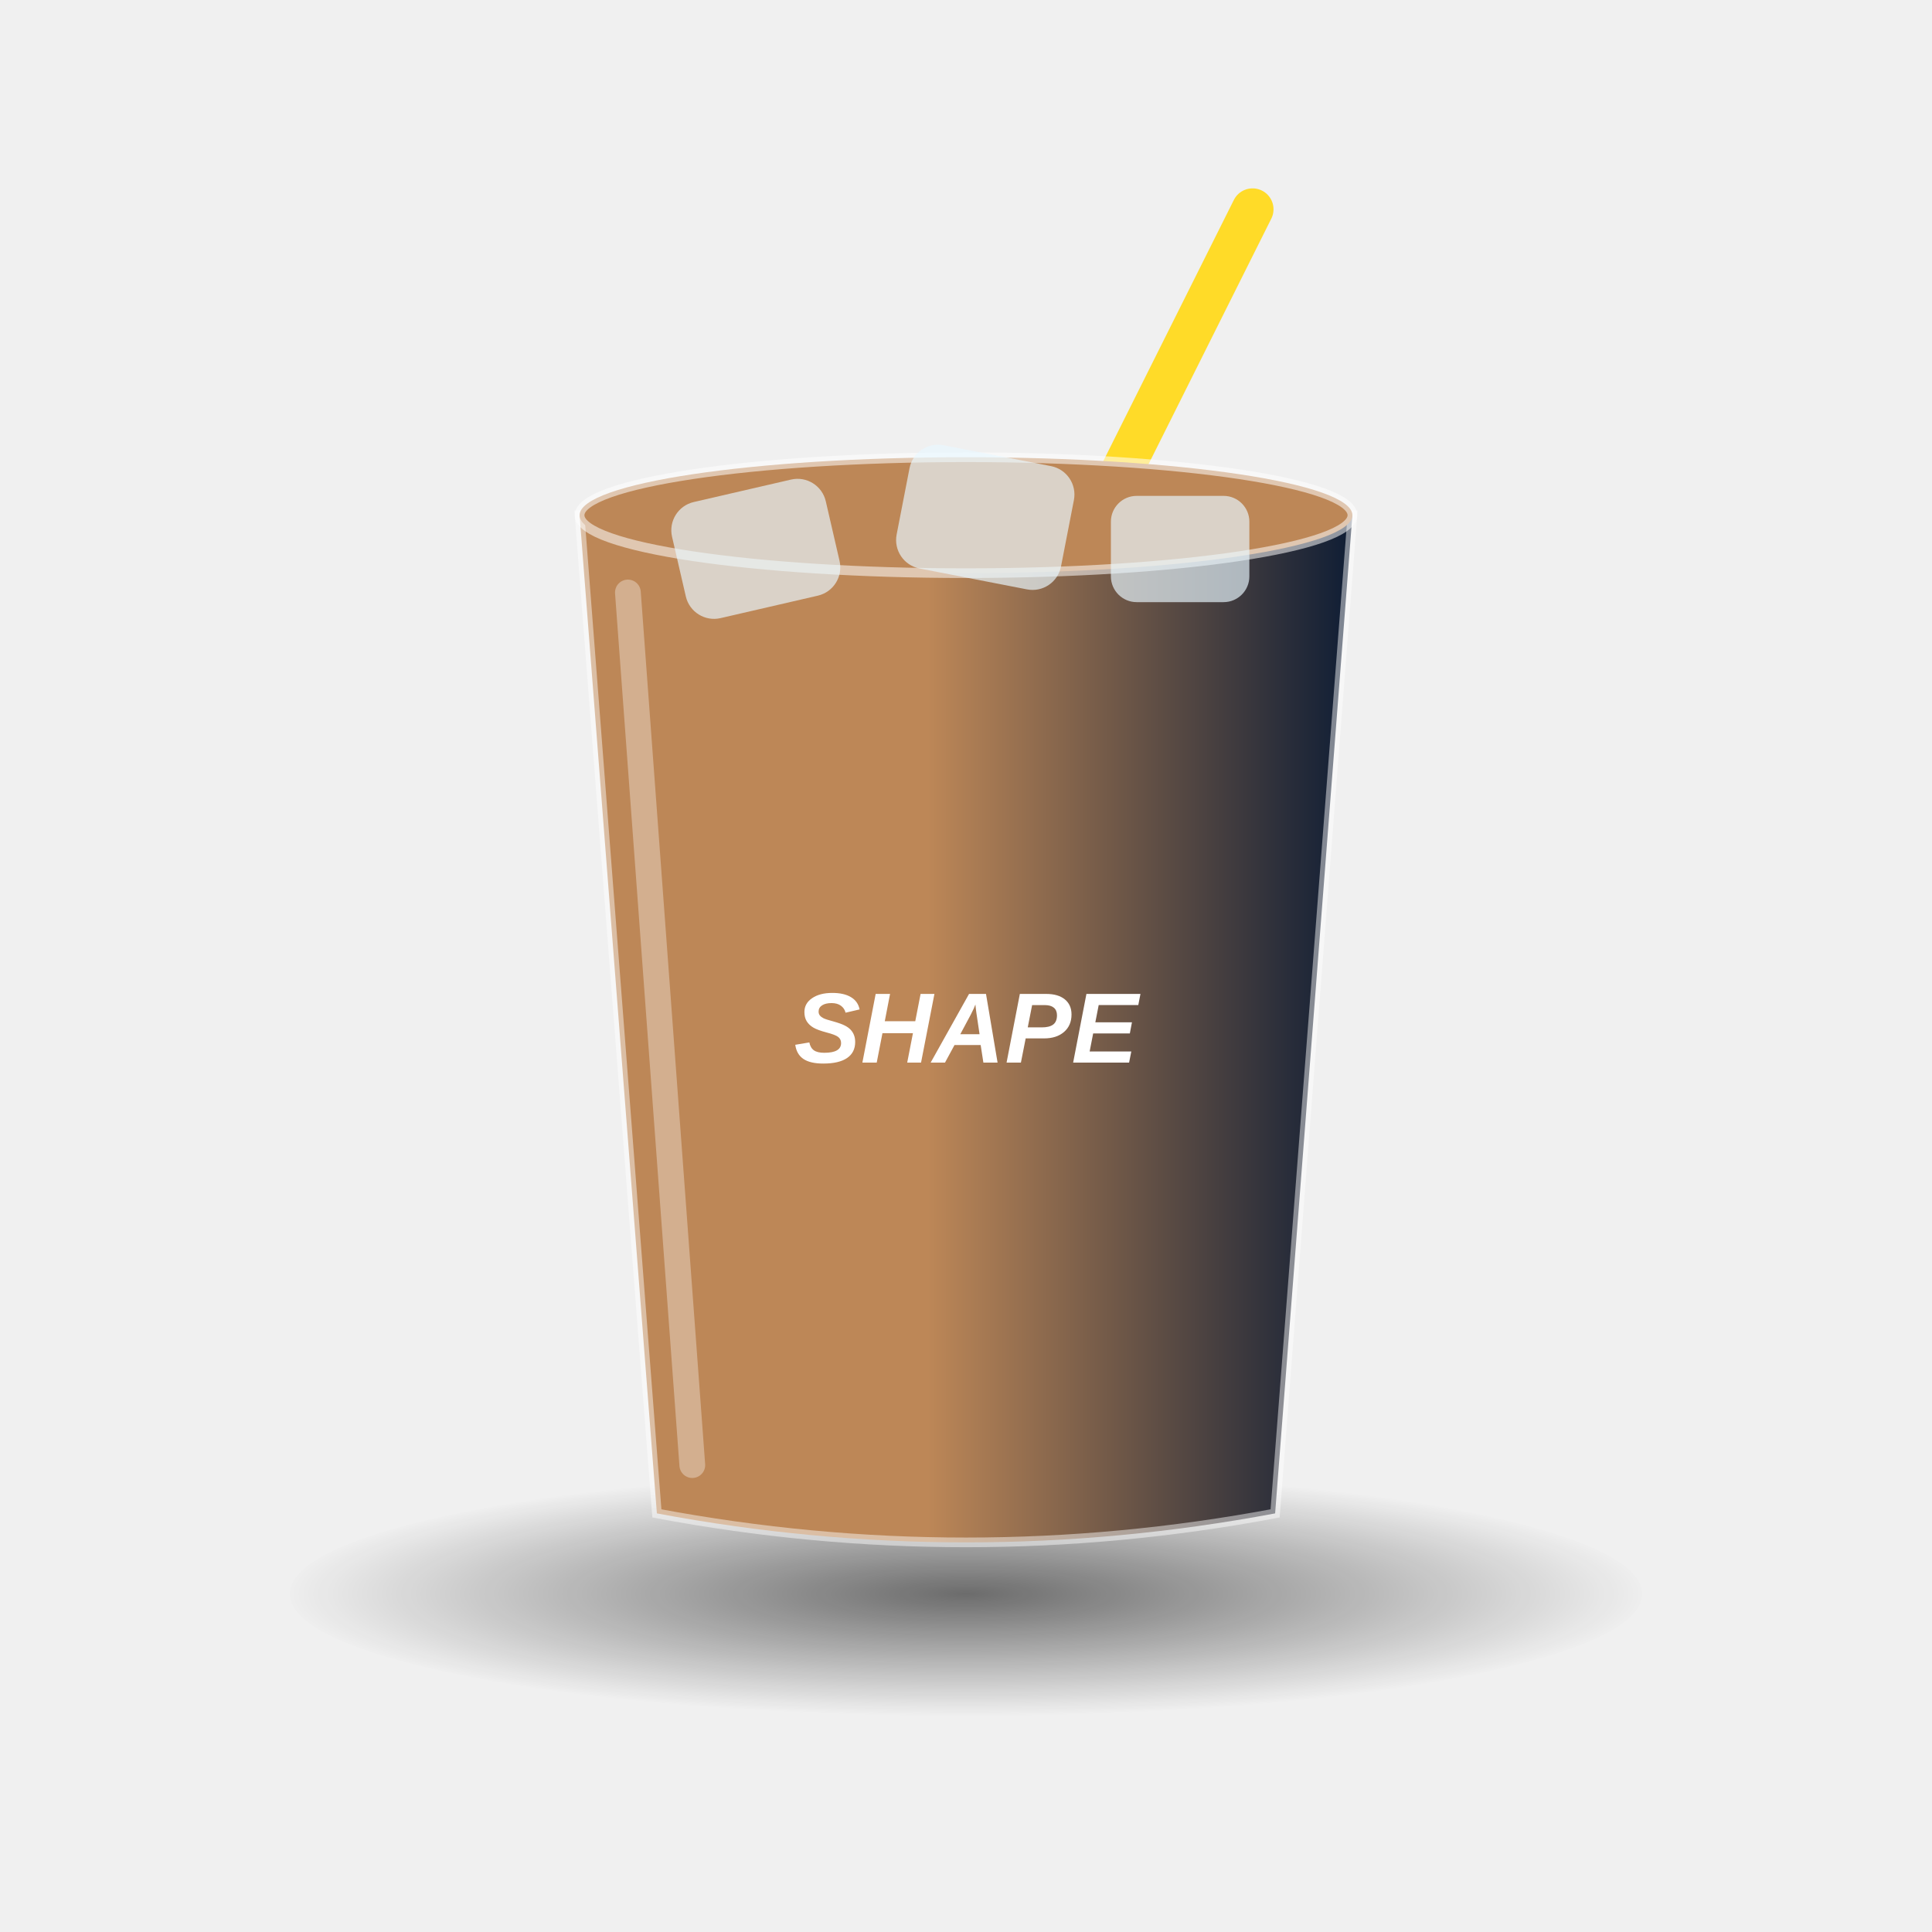
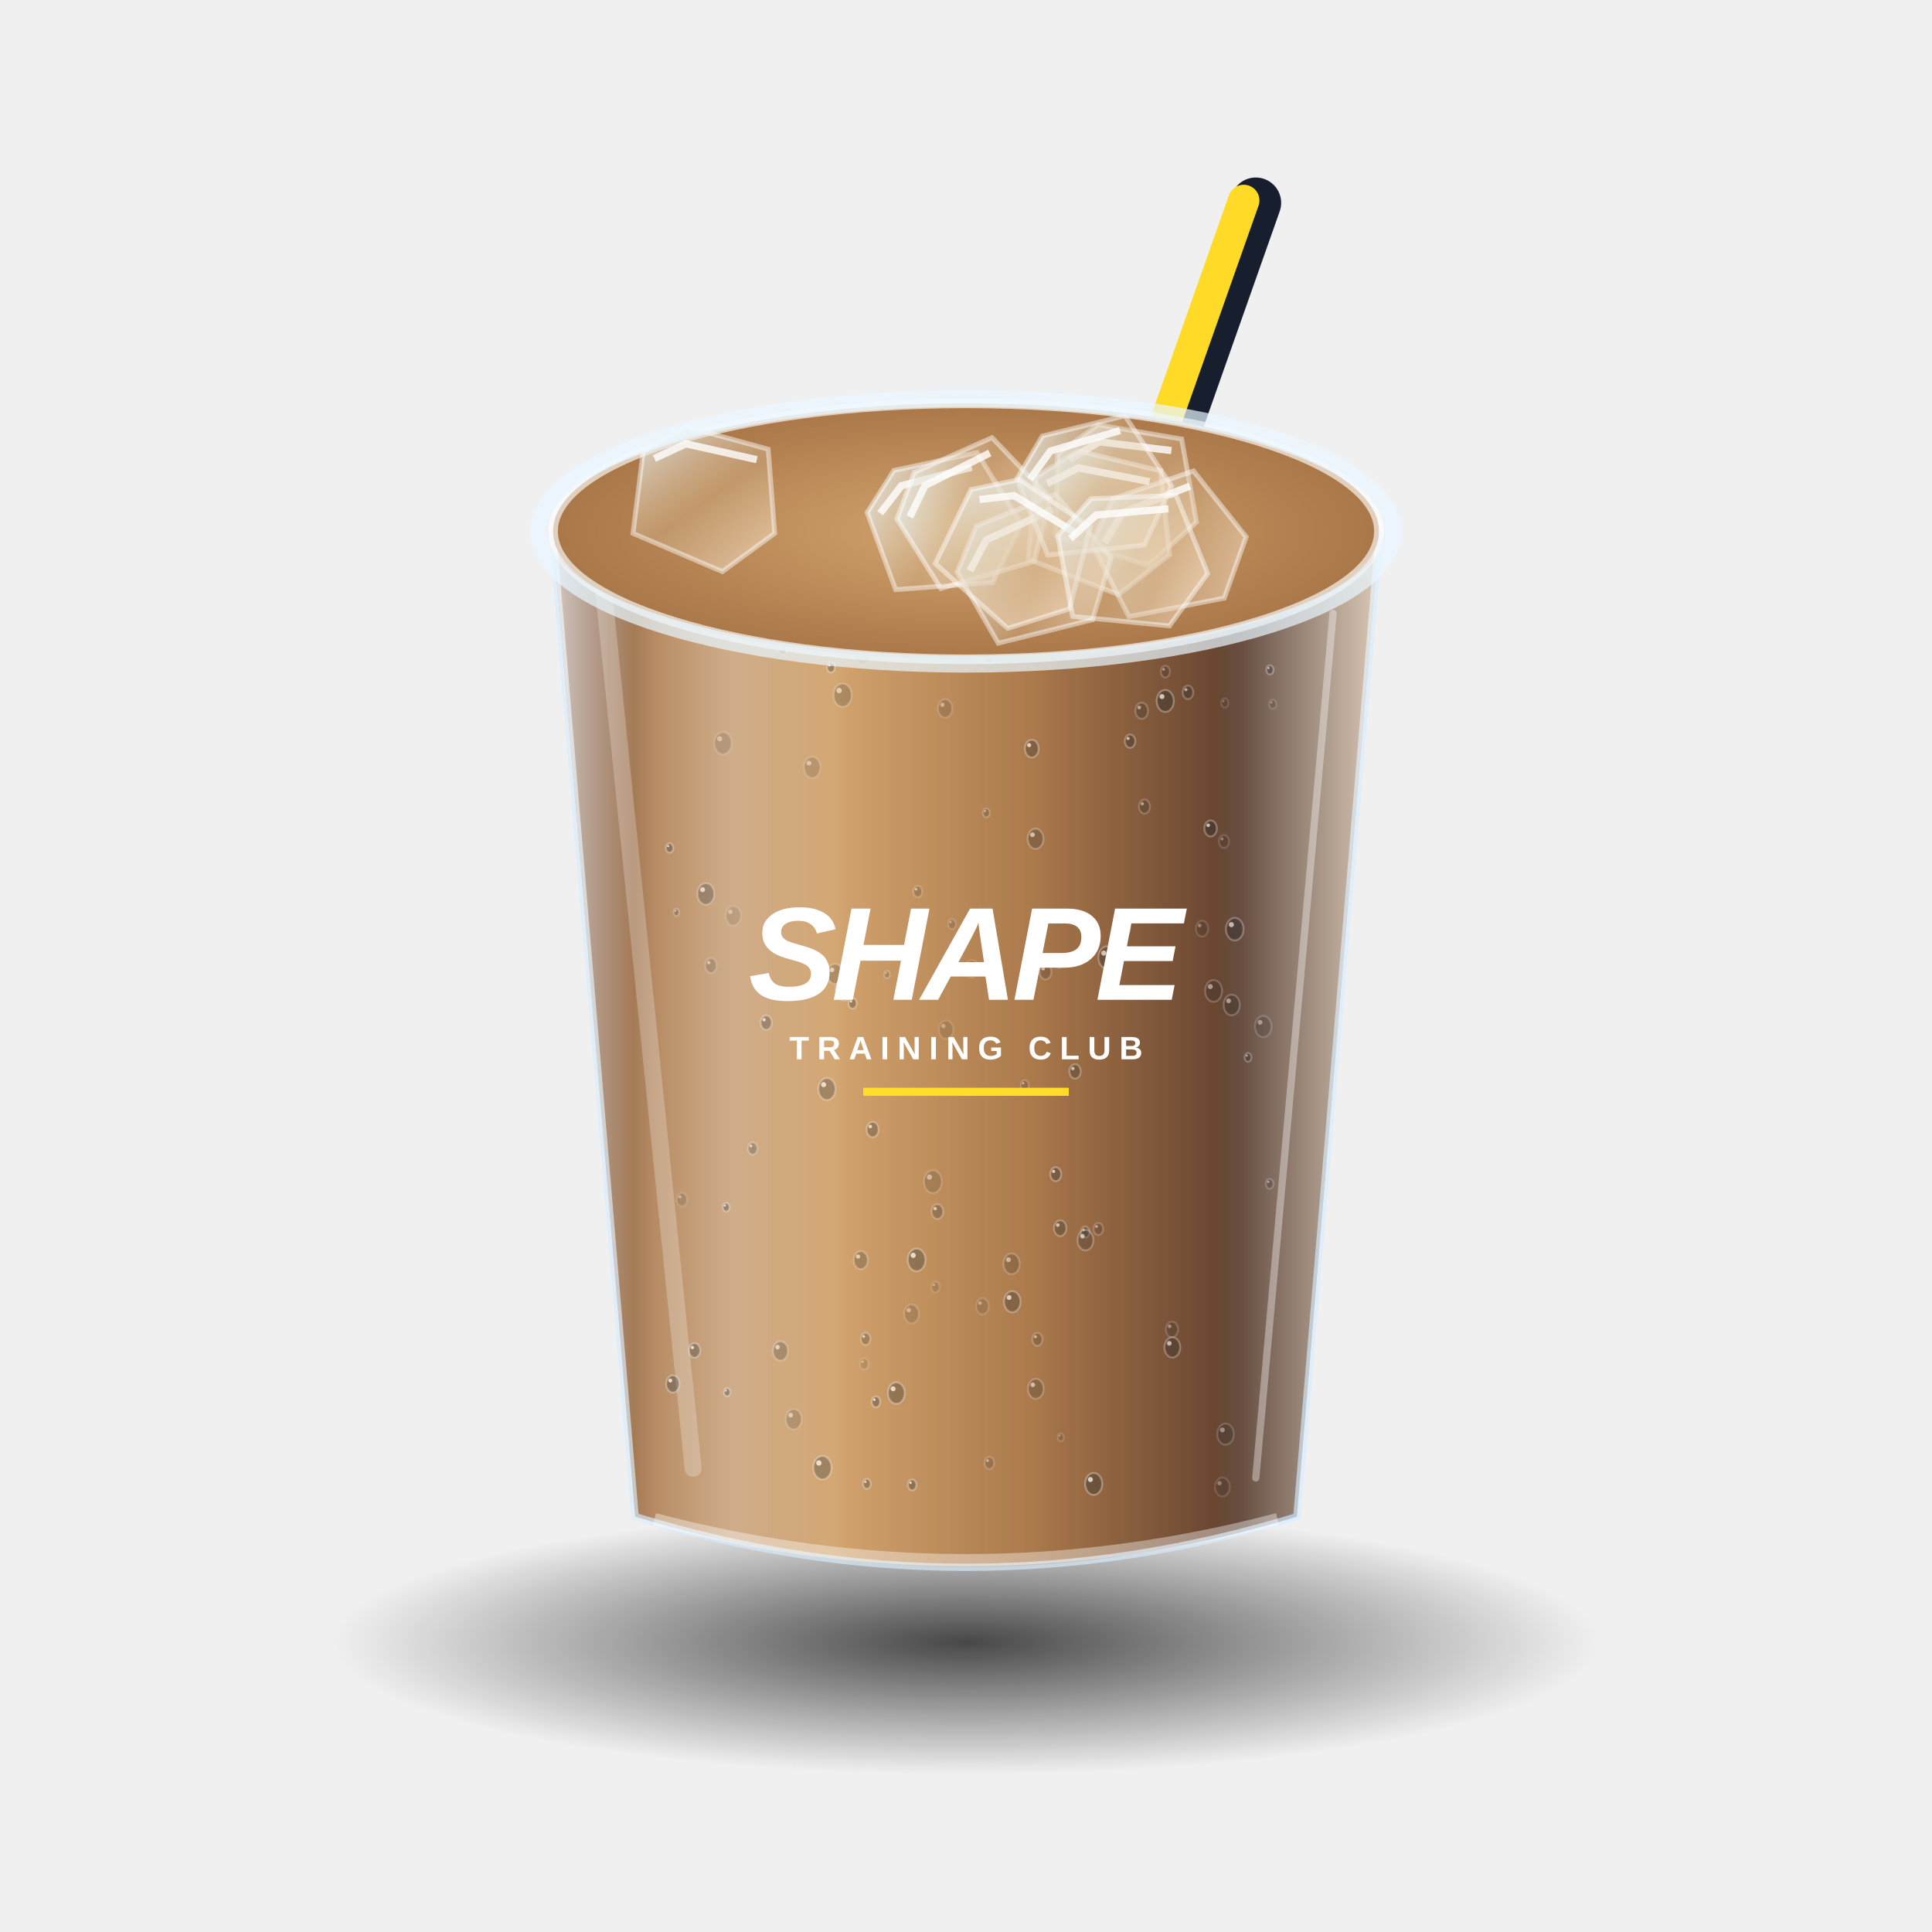
- <svg xmlns="http://www.w3.org/2000/svg" width="600" height="600" viewBox="0 0 600 600">
+ <svg xmlns="http://www.w3.org/2000/svg" viewBox="0 0 800 800" width="800" height="800">
  <defs>
-     <linearGradient id="liquid">
-       <stop stop-color="#bd8757" />
-       <stop offset=".45" stop-color="#bd8757" />
-       <stop offset="1" stop-color="#101e35" />
+     <radialGradient id="shadow">
+       <stop stop-color="#000" stop-opacity=".7" />
+       <stop offset="1" stop-color="#000" stop-opacity="0" />
+     </radialGradient>
+     <linearGradient id="ceramic">
+       <stop stop-color="#0a1322" />
+       <stop offset=".16" stop-color="#40546a" />
+       <stop offset=".32" stop-color="#78899a" />
+       <stop offset=".48" stop-color="#26394f" />
+       <stop offset=".75" stop-color="#15263c" />
+       <stop offset="1" stop-color="#080f19" />
    </linearGradient>
-     <radialGradient id="shadow">
-       <stop stop-color="#000" stop-opacity=".55" />
-       <stop offset="1" stop-opacity="0" />
+     <linearGradient id="edge" x2="0%" y2="100%">
+       <stop stop-color="#f5faff" />
+       <stop offset=".5" stop-color="#8da4ba" />
+       <stop offset="1" stop-color="#253d52" />
+     </linearGradient>
+     <filter id="soft">
+       <feGaussianBlur stdDeviation="6" />
+     </filter>
+     <linearGradient id="drink">
+       <stop stop-color="#5f3a25" />
+       <stop offset=".13" stop-color="#aa7748" />
+       <stop offset=".34" stop-color="#d2a46e" />
+       <stop offset=".58" stop-color="#aa7748" />
+       <stop offset=".83" stop-color="#5f3a25" />
+       <stop offset="1" stop-color="#aa7748" />
+     </linearGradient>
+     <linearGradient id="glass">
+       <stop stop-color="#fff" stop-opacity=".75" />
+       <stop offset=".1" stop-color="#fff" stop-opacity=".12" />
+       <stop offset=".22" stop-color="#fff" stop-opacity=".3" />
+       <stop offset=".36" stop-color="#fff" stop-opacity="0" />
+       <stop offset=".8" stop-color="#91cfff" stop-opacity=".04" />
+       <stop offset="1" stop-color="#fff" stop-opacity=".6" />
+     </linearGradient>
+     <linearGradient id="ice" x2="100%" y2="100%">
+       <stop stop-color="#eaf9ff" stop-opacity=".82" />
+       <stop offset=".5" stop-color="#dfc6a2" stop-opacity=".28" />
+       <stop offset="1" stop-color="#ffecd8" stop-opacity=".65" />
+     </linearGradient>
+     <radialGradient id="top">
+       <stop stop-color="#d2a46e" />
+       <stop offset="1" stop-color="#aa7748" />
    </radialGradient>
+     <clipPath id="glassclip">
+       <path d="M229 222L263 628Q400 670 537 628L571 222Z" />
+     </clipPath>
  </defs>
-   <ellipse cx="300" cy="495" rx="210" ry="38" fill="url(#shadow)" />
-   <path d="M347 149l42 -84" stroke="#ffdb28" stroke-width="13" stroke-linecap="round" />
-   <path d="M180 160 L420 160 L396 470 Q300 488 204 470Z" fill="url(#liquid)" stroke="#ffffff75" stroke-width="3" />
-   <ellipse cx="300" cy="160" rx="120" ry="18" fill="#bd8757" stroke="#fff8" stroke-width="3" />
-   <path d="M195 184 L215 455" stroke="#fff5" stroke-width="8" stroke-linecap="round" />
-   <g fill="#e9f7ff" opacity=".67">
-     <rect x="210" y="153" width="49" height="37" rx="9" transform="rotate(-13 230 170)" />
-     <rect x="280" y="140" width="52" height="39" rx="9" transform="rotate(11 300 160)" />
-     <rect x="345" y="154" width="43" height="33" rx="8" />
-   </g>
-   <text x="300" y="330" text-anchor="middle" font-family="Arial,sans-serif" font-style="italic" font-size="31" font-weight="900" fill="#fff">SHAPE</text>
+   <ellipse cx="400" cy="680" rx="265" ry="55" fill="url(#shadow)" />
+   <path d="M472 220L520 84" stroke="#171f2f" stroke-width="21" stroke-linecap="round" />
+   <path d="M467 219L515 83" stroke="#ffdb28" stroke-width="13" stroke-linecap="round" />
+   <path d="M229 222L263 628Q400 670 537 628L571 222Z" fill="url(#drink)" stroke="#d8edff" stroke-opacity=".65" stroke-width="3" />
+   <g clip-path="url(#glassclip)">
+     <g transform="translate(291.5369 207.1977) rotate(8.797353)">
+       <path d="M-28 -16 -12 -29 23 -25 31 9 12 28 -27 18Z" fill="url(#ice)" stroke="#fff" stroke-opacity=".46" stroke-width="2" />
+       <path d="M-23 -14 -11 -22 19 -20" fill="none" stroke="#fff" stroke-opacity=".8" stroke-width="3" />
+     </g>
+     <g transform="translate(390.7196 218.4694) rotate(-18.59873)">
+       <path d="M-28 -16 -12 -29 23 -25 31 9 12 28 -27 18Z" fill="url(#ice)" stroke="#fff" stroke-opacity=".46" stroke-width="2" />
+       <path d="M-23 -14 -11 -22 19 -20" fill="none" stroke="#fff" stroke-opacity=".8" stroke-width="3" />
+     </g>
+     <g transform="translate(464.9925 205.5198) rotate(3.112219)">
+       <path d="M-28 -16 -12 -29 23 -25 31 9 12 28 -27 18Z" fill="url(#ice)" stroke="#fff" stroke-opacity=".46" stroke-width="2" />
+       <path d="M-23 -14 -11 -22 19 -20" fill="none" stroke="#fff" stroke-opacity=".8" stroke-width="3" />
+     </g>
+     <g transform="translate(454.6707 216.9365) rotate(7.113831)">
+       <path d="M-28 -16 -12 -29 23 -25 31 9 12 28 -27 18Z" fill="url(#ice)" stroke="#fff" stroke-opacity=".46" stroke-width="2" />
+       <path d="M-23 -14 -11 -22 19 -20" fill="none" stroke="#fff" stroke-opacity=".8" stroke-width="3" />
+     </g>
+     <g transform="translate(403.6659 214.4421) rotate(-30.56195)">
+       <path d="M-28 -16 -12 -29 23 -25 31 9 12 28 -27 18Z" fill="url(#ice)" stroke="#fff" stroke-opacity=".46" stroke-width="2" />
+       <path d="M-23 -14 -11 -22 19 -20" fill="none" stroke="#fff" stroke-opacity=".8" stroke-width="3" />
+     </g>
+     <g transform="translate(484.135 227.4875) rotate(-25.38684)">
+       <path d="M-28 -16 -12 -29 23 -25 31 9 12 28 -27 18Z" fill="url(#ice)" stroke="#fff" stroke-opacity=".46" stroke-width="2" />
+       <path d="M-23 -14 -11 -22 19 -20" fill="none" stroke="#fff" stroke-opacity=".8" stroke-width="3" />
+     </g>
+     <g transform="translate(428.5439 237.6678) rotate(-28.39429)">
+       <path d="M-28 -16 -12 -29 23 -25 31 9 12 28 -27 18Z" fill="url(#ice)" stroke="#fff" stroke-opacity=".46" stroke-width="2" />
+       <path d="M-23 -14 -11 -22 19 -20" fill="none" stroke="#fff" stroke-opacity=".8" stroke-width="3" />
+     </g>
+     <g transform="translate(452.8947 203.6026) rotate(-20.25532)">
+       <path d="M-28 -16 -12 -29 23 -25 31 9 12 28 -27 18Z" fill="url(#ice)" stroke="#fff" stroke-opacity=".46" stroke-width="2" />
+       <path d="M-23 -14 -11 -22 19 -20" fill="none" stroke="#fff" stroke-opacity=".8" stroke-width="3" />
+     </g>
+     <g transform="translate(419.5398 229.8158) rotate(27.45941)">
+       <path d="M-28 -16 -12 -29 23 -25 31 9 12 28 -27 18Z" fill="url(#ice)" stroke="#fff" stroke-opacity=".46" stroke-width="2" />
+       <path d="M-23 -14 -11 -22 19 -20" fill="none" stroke="#fff" stroke-opacity=".8" stroke-width="3" />
+     </g>
+     <g transform="translate(468.0946 233.3313) rotate(-8.790442)">
+       <path d="M-28 -16 -12 -29 23 -25 31 9 12 28 -27 18Z" fill="url(#ice)" stroke="#fff" stroke-opacity=".46" stroke-width="2" />
+       <path d="M-23 -14 -11 -22 19 -20" fill="none" stroke="#fff" stroke-opacity=".8" stroke-width="3" />
+     </g>
+     <path d="M229 222L263 628Q400 670 537 628L571 222Z" fill="url(#glass)" />
+     <path d="M250 245l37 363" stroke="#fff" stroke-opacity=".24" stroke-width="7" stroke-linecap="round" />
+     <path d="M552 254l-32 358" stroke="#fff" stroke-opacity=".36" stroke-width="3" stroke-linecap="round" />
+     <g opacity="0.64">
+       <ellipse cx="427.238" cy="310.004" rx="2.854" ry="3.66" fill="#071b2a" fill-opacity=".4" stroke="#fff" stroke-opacity=".45" stroke-width=".8" />
+       <circle cx="426.14" cy="308.54" r="0.842" fill="#fff" />
+     </g>
+     <g opacity="0.641">
+       <ellipse cx="353.036" cy="415.496" rx="1.671" ry="2.142" fill="#071b2a" fill-opacity=".4" stroke="#fff" stroke-opacity=".45" stroke-width=".8" />
+       <circle cx="352.393" cy="414.639" r="0.493" fill="#fff" />
+     </g>
+     <g opacity="0.451">
+       <ellipse cx="472.732" cy="294.3" rx="2.609" ry="3.345" fill="#071b2a" fill-opacity=".4" stroke="#fff" stroke-opacity=".45" stroke-width=".8" />
+       <circle cx="471.728" cy="292.962" r="0.769" fill="#fff" />
+     </g>
+     <g opacity="0.339">
+       <ellipse cx="402.427" cy="401.149" rx="2.782" ry="3.566" fill="#071b2a" fill-opacity=".4" stroke="#fff" stroke-opacity=".45" stroke-width=".8" />
+       <circle cx="401.358" cy="399.723" r="0.82" fill="#fff" />
+     </g>
+     <g opacity="0.51">
+       <ellipse cx="280.086" cy="377.804" rx="1.154" ry="1.48" fill="#071b2a" fill-opacity=".4" stroke="#fff" stroke-opacity=".45" stroke-width=".8" />
+       <circle cx="279.643" cy="377.212" r="0.34" fill="#fff" />
+     </g>
+     <g opacity="0.657">
+       <ellipse cx="300.695" cy="499.896" rx="1.378" ry="1.766" fill="#071b2a" fill-opacity=".4" stroke="#fff" stroke-opacity=".45" stroke-width=".8" />
+       <circle cx="300.165" cy="499.189" r="0.406" fill="#fff" />
+     </g>
+     <g opacity="0.342">
+       <ellipse cx="439.264" cy="595.173" rx="1.248" ry="1.6" fill="#071b2a" fill-opacity=".4" stroke="#fff" stroke-opacity=".45" stroke-width=".8" />
+       <circle cx="438.784" cy="594.533" r="0.368" fill="#fff" />
+     </g>
+     <g opacity="0.686">
+       <ellipse cx="344.089" cy="276.357" rx="1.599" ry="2.05" fill="#071b2a" fill-opacity=".4" stroke="#fff" stroke-opacity=".45" stroke-width=".8" />
+       <circle cx="343.474" cy="275.537" r="0.472" fill="#fff" />
+     </g>
+     <g opacity="0.659">
+       <ellipse cx="379.547" cy="521.686" rx="3.661" ry="4.693" fill="#071b2a" fill-opacity=".4" stroke="#fff" stroke-opacity=".45" stroke-width=".8" />
+       <circle cx="378.14" cy="519.809" r="1.079" fill="#fff" />
+     </g>
+     <g opacity="0.454">
+       <ellipse cx="429.556" cy="554.588" rx="2.095" ry="2.685" fill="#071b2a" fill-opacity=".4" stroke="#fff" stroke-opacity=".45" stroke-width=".8" />
+       <circle cx="428.75" cy="553.514" r="0.618" fill="#fff" />
+     </g>
+     <g opacity="0.326">
+       <ellipse cx="394.197" cy="382.652" rx="1.619" ry="2.075" fill="#071b2a" fill-opacity=".4" stroke="#fff" stroke-opacity=".45" stroke-width=".8" />
+       <circle cx="393.575" cy="381.822" r="0.477" fill="#fff" />
+     </g>
+     <g opacity="0.674">
+       <ellipse cx="362.727" cy="580.469" rx="1.751" ry="2.244" fill="#071b2a" fill-opacity=".4" stroke="#fff" stroke-opacity=".45" stroke-width=".8" />
+       <circle cx="362.054" cy="579.571" r="0.516" fill="#fff" />
+     </g>
+     <g opacity="0.429">
+       <ellipse cx="525.762" cy="490.197" rx="1.579" ry="2.024" fill="#071b2a" fill-opacity=".4" stroke="#fff" stroke-opacity=".45" stroke-width=".8" />
+       <circle cx="525.155" cy="489.388" r="0.466" fill="#fff" />
+     </g>
+     <g opacity="0.63">
+       <ellipse cx="501.283" cy="343.05" rx="2.584" ry="3.313" fill="#071b2a" fill-opacity=".4" stroke="#fff" stroke-opacity=".45" stroke-width=".8" />
+       <circle cx="500.289" cy="341.724" r="0.762" fill="#fff" />
+     </g>
+     <g opacity="0.668">
+       <ellipse cx="278.623" cy="573.065" rx="2.771" ry="3.552" fill="#071b2a" fill-opacity=".4" stroke="#fff" stroke-opacity=".45" stroke-width=".8" />
+       <circle cx="277.558" cy="571.644" r="0.817" fill="#fff" />
+     </g>
+     <g opacity="0.631">
+       <ellipse cx="419.156" cy="539.021" rx="3.417" ry="4.381" fill="#071b2a" fill-opacity=".4" stroke="#fff" stroke-opacity=".45" stroke-width=".8" />
+       <circle cx="417.842" cy="537.268" r="1.008" fill="#fff" />
+     </g>
+     <g opacity="0.437">
+       <ellipse cx="454.806" cy="508.87" rx="1.959" ry="2.511" fill="#071b2a" fill-opacity=".4" stroke="#fff" stroke-opacity=".45" stroke-width=".8" />
+       <circle cx="454.052" cy="507.865" r="0.578" fill="#fff" />
+     </g>
+     <g opacity="0.687">
+       <ellipse cx="301.107" cy="576.497" rx="1.297" ry="1.663" fill="#071b2a" fill-opacity=".4" stroke="#fff" stroke-opacity=".45" stroke-width=".8" />
+       <circle cx="300.608" cy="575.832" r="0.382" fill="#fff" />
+     </g>
+     <g opacity="0.447">
+       <ellipse cx="432.906" cy="402.421" rx="2.463" ry="3.158" fill="#071b2a" fill-opacity=".4" stroke="#fff" stroke-opacity=".45" stroke-width=".8" />
+       <circle cx="431.959" cy="401.158" r="0.726" fill="#fff" />
+     </g>
+     <g opacity="0.416">
+       <ellipse cx="438.464" cy="398.735" rx="1.584" ry="2.03" fill="#071b2a" fill-opacity=".4" stroke="#fff" stroke-opacity=".45" stroke-width=".8" />
+       <circle cx="437.855" cy="397.923" r="0.467" fill="#fff" />
+     </g>
+     <g opacity="0.533">
+       <ellipse cx="516.791" cy="437.846" rx="1.404" ry="1.8" fill="#071b2a" fill-opacity=".4" stroke="#fff" stroke-opacity=".45" stroke-width=".8" />
+       <circle cx="516.251" cy="437.126" r="0.414" fill="#fff" />
+     </g>
+     <g opacity="0.429">
+       <ellipse cx="473.892" cy="333.995" rx="2.277" ry="2.92" fill="#071b2a" fill-opacity=".4" stroke="#fff" stroke-opacity=".45" stroke-width=".8" />
+       <circle cx="473.016" cy="332.827" r="0.672" fill="#fff" />
+     </g>
+     <g opacity="0.275">
+       <ellipse cx="507.162" cy="291.101" rx="1.477" ry="1.893" fill="#071b2a" fill-opacity=".4" stroke="#fff" stroke-opacity=".45" stroke-width=".8" />
+       <circle cx="506.594" cy="290.344" r="0.435" fill="#fff" />
+     </g>
+     <g opacity="0.315">
+       <ellipse cx="497.727" cy="384.535" rx="2.546" ry="3.265" fill="#071b2a" fill-opacity=".4" stroke="#fff" stroke-opacity=".45" stroke-width=".8" />
+       <circle cx="496.748" cy="383.229" r="0.751" fill="#fff" />
+     </g>
+     <g opacity="0.286">
+       <ellipse cx="357.1" cy="270.301" rx="3.825" ry="4.904" fill="#071b2a" fill-opacity=".4" stroke="#fff" stroke-opacity=".45" stroke-width=".8" />
+       <circle cx="355.629" cy="268.339" r="1.128" fill="#fff" />
+     </g>
+     <g opacity="0.612">
+       <ellipse cx="525.835" cy="277.373" rx="1.476" ry="1.892" fill="#071b2a" fill-opacity=".4" stroke="#fff" stroke-opacity=".45" stroke-width=".8" />
+       <circle cx="525.267" cy="276.617" r="0.435" fill="#fff" />
+     </g>
+     <g opacity="0.322">
+       <ellipse cx="506.82" cy="348.445" rx="2.077" ry="2.663" fill="#071b2a" fill-opacity=".4" stroke="#fff" stroke-opacity=".45" stroke-width=".8" />
+       <circle cx="506.021" cy="347.38" r="0.612" fill="#fff" />
+     </g>
+     <g opacity="0.576">
+       <ellipse cx="438.994" cy="508.569" rx="2.549" ry="3.268" fill="#071b2a" fill-opacity=".4" stroke="#fff" stroke-opacity=".45" stroke-width=".8" />
+       <circle cx="438.014" cy="507.262" r="0.752" fill="#fff" />
+     </g>
+     <g opacity="0.458">
+       <ellipse cx="345.774" cy="403.261" rx="3.254" ry="4.171" fill="#071b2a" fill-opacity=".4" stroke="#fff" stroke-opacity=".45" stroke-width=".8" />
+       <circle cx="344.522" cy="401.592" r="0.959" fill="#fff" />
+     </g>
+     <g opacity="0.608">
+       <ellipse cx="361.333" cy="467.731" rx="2.469" ry="3.166" fill="#071b2a" fill-opacity=".4" stroke="#fff" stroke-opacity=".45" stroke-width=".8" />
+       <circle cx="360.383" cy="466.464" r="0.728" fill="#fff" />
+     </g>
+     <g opacity="0.504">
+       <ellipse cx="388.153" cy="501.697" rx="2.408" ry="3.087" fill="#071b2a" fill-opacity=".4" stroke="#fff" stroke-opacity=".45" stroke-width=".8" />
+       <circle cx="387.227" cy="500.463" r="0.71" fill="#fff" />
+     </g>
+     <g opacity="0.468">
+       <ellipse cx="510.02" cy="416.133" rx="3.338" ry="4.28" fill="#071b2a" fill-opacity=".4" stroke="#fff" stroke-opacity=".45" stroke-width=".8" />
+       <circle cx="508.736" cy="414.421" r="0.984" fill="#fff" />
+     </g>
+     <g opacity="0.324">
+       <ellipse cx="377.46" cy="544.056" rx="3.062" ry="3.926" fill="#071b2a" fill-opacity=".4" stroke="#fff" stroke-opacity=".45" stroke-width=".8" />
+       <circle cx="376.282" cy="542.485" r="0.903" fill="#fff" />
+     </g>
+     <g opacity="0.586">
+       <ellipse cx="485.435" cy="557.925" rx="3.276" ry="4.2" fill="#071b2a" fill-opacity=".4" stroke="#fff" stroke-opacity=".45" stroke-width=".8" />
+       <circle cx="484.175" cy="556.245" r="0.966" fill="#fff" />
+     </g>
+     <g opacity="0.533">
+       <ellipse cx="428.796" cy="347.322" rx="3.274" ry="4.197" fill="#071b2a" fill-opacity=".4" stroke="#fff" stroke-opacity=".45" stroke-width=".8" />
+       <circle cx="427.537" cy="345.643" r="0.965" fill="#fff" />
+     </g>
+     <g opacity="0.45">
+       <ellipse cx="367.282" cy="403.562" rx="1.169" ry="1.498" fill="#071b2a" fill-opacity=".4" stroke="#fff" stroke-opacity=".45" stroke-width=".8" />
+       <circle cx="366.832" cy="402.963" r="0.345" fill="#fff" />
+     </g>
+     <g opacity="0.502">
+       <ellipse cx="311.677" cy="475.554" rx="1.96" ry="2.513" fill="#071b2a" fill-opacity=".4" stroke="#fff" stroke-opacity=".45" stroke-width=".8" />
+       <circle cx="310.923" cy="474.548" r="0.578" fill="#fff" />
+     </g>
+     <g opacity="0.291">
+       <ellipse cx="282.394" cy="496.728" rx="2.188" ry="2.806" fill="#071b2a" fill-opacity=".4" stroke="#fff" stroke-opacity=".45" stroke-width=".8" />
+       <circle cx="281.553" cy="495.606" r="0.645" fill="#fff" />
+     </g>
+     <g opacity="0.308">
+       <ellipse cx="527.026" cy="291.618" rx="1.479" ry="1.896" fill="#071b2a" fill-opacity=".4" stroke="#fff" stroke-opacity=".45" stroke-width=".8" />
+       <circle cx="526.458" cy="290.86" r="0.436" fill="#fff" />
+     </g>
+     <g opacity="0.437">
+       <ellipse cx="418.877" cy="523.327" rx="3.356" ry="4.302" fill="#071b2a" fill-opacity=".4" stroke="#fff" stroke-opacity=".45" stroke-width=".8" />
+       <circle cx="417.586" cy="521.606" r="0.989" fill="#fff" />
+     </g>
+     <g opacity="0.447">
+       <ellipse cx="348.901" cy="287.86" rx="3.764" ry="4.825" fill="#071b2a" fill-opacity=".4" stroke="#fff" stroke-opacity=".45" stroke-width=".8" />
+       <circle cx="347.453" cy="285.93" r="1.11" fill="#fff" />
+     </g>
+     <g opacity="0.28">
+       <ellipse cx="387.371" cy="532.944" rx="1.719" ry="2.203" fill="#071b2a" fill-opacity=".4" stroke="#fff" stroke-opacity=".45" stroke-width=".8" />
+       <circle cx="386.71" cy="532.062" r="0.507" fill="#fff" />
+     </g>
+     <g opacity="0.332">
+       <ellipse cx="336.296" cy="317.749" rx="3.43" ry="4.398" fill="#071b2a" fill-opacity=".4" stroke="#fff" stroke-opacity=".45" stroke-width=".8" />
+       <circle cx="334.977" cy="315.989" r="1.012" fill="#fff" />
+     </g>
+     <g opacity="0.385">
+       <ellipse cx="328.663" cy="587.676" rx="3.306" ry="4.239" fill="#071b2a" fill-opacity=".4" stroke="#fff" stroke-opacity=".45" stroke-width=".8" />
+       <circle cx="327.392" cy="585.981" r="0.975" fill="#fff" />
+     </g>
+     <g opacity="0.381">
+       <ellipse cx="507.467" cy="593.856" rx="3.416" ry="4.379" fill="#071b2a" fill-opacity=".4" stroke="#fff" stroke-opacity=".45" stroke-width=".8" />
+       <circle cx="506.153" cy="592.105" r="1.007" fill="#fff" />
+     </g>
+     <g opacity="0.484">
+       <ellipse cx="428.902" cy="575.079" rx="3.24" ry="4.153" fill="#071b2a" fill-opacity=".4" stroke="#fff" stroke-opacity=".45" stroke-width=".8" />
+       <circle cx="427.656" cy="573.418" r="0.955" fill="#fff" />
+     </g>
+     <g opacity="0.352">
+       <ellipse cx="523.079" cy="425.058" rx="3.426" ry="4.392" fill="#071b2a" fill-opacity=".4" stroke="#fff" stroke-opacity=".45" stroke-width=".8" />
+       <circle cx="521.761" cy="423.301" r="1.01" fill="#fff" />
+     </g>
+     <g opacity="0.378">
+       <ellipse cx="386.288" cy="489.295" rx="3.68" ry="4.718" fill="#071b2a" fill-opacity=".4" stroke="#fff" stroke-opacity=".45" stroke-width=".8" />
+       <circle cx="384.872" cy="487.407" r="1.085" fill="#fff" />
+     </g>
+     <g opacity="0.254">
+       <ellipse cx="303.647" cy="379.192" rx="3.171" ry="4.066" fill="#071b2a" fill-opacity=".4" stroke="#fff" stroke-opacity=".45" stroke-width=".8" />
+       <circle cx="302.427" cy="377.566" r="0.935" fill="#fff" />
+     </g>
+     <g opacity="0.635">
+       <ellipse cx="340.533" cy="607.731" rx="3.783" ry="4.85" fill="#071b2a" fill-opacity=".4" stroke="#fff" stroke-opacity=".45" stroke-width=".8" />
+       <circle cx="339.078" cy="605.792" r="1.115" fill="#fff" />
+     </g>
+     <g opacity="0.456">
+       <ellipse cx="502.513" cy="410.323" rx="3.51" ry="4.5" fill="#071b2a" fill-opacity=".4" stroke="#fff" stroke-opacity=".45" stroke-width=".8" />
+       <circle cx="501.163" cy="408.523" r="1.035" fill="#fff" />
+     </g>
+     <g opacity="0.578">
+       <ellipse cx="445.157" cy="443.648" rx="2.33" ry="2.987" fill="#071b2a" fill-opacity=".4" stroke="#fff" stroke-opacity=".45" stroke-width=".8" />
+       <circle cx="444.261" cy="442.453" r="0.687" fill="#fff" />
+     </g>
+     <g opacity="0.608">
+       <ellipse cx="458.464" cy="396.522" rx="3.65" ry="4.68" fill="#071b2a" fill-opacity=".4" stroke="#fff" stroke-opacity=".45" stroke-width=".8" />
+       <circle cx="457.06" cy="394.65" r="1.076" fill="#fff" />
+     </g>
+     <g opacity="0.414">
+       <ellipse cx="380.02" cy="369.182" rx="1.849" ry="2.37" fill="#071b2a" fill-opacity=".4" stroke="#fff" stroke-opacity=".45" stroke-width=".8" />
+       <circle cx="379.309" cy="368.234" r="0.545" fill="#fff" />
+     </g>
+     <g opacity="0.441">
+       <ellipse cx="408.423" cy="336.59" rx="1.431" ry="1.835" fill="#071b2a" fill-opacity=".4" stroke="#fff" stroke-opacity=".45" stroke-width=".8" />
+       <circle cx="407.873" cy="335.856" r="0.422" fill="#fff" />
+     </g>
+     <g opacity="0.268">
+       <ellipse cx="391.771" cy="426.386" rx="2.98" ry="3.821" fill="#071b2a" fill-opacity=".4" stroke="#fff" stroke-opacity=".45" stroke-width=".8" />
+       <circle cx="390.625" cy="424.858" r="0.879" fill="#fff" />
+     </g>
+     <g opacity="0.506">
+       <ellipse cx="449.349" cy="510.18" rx="1.8" ry="2.308" fill="#071b2a" fill-opacity=".4" stroke="#fff" stroke-opacity=".45" stroke-width=".8" />
+       <circle cx="448.657" cy="509.257" r="0.531" fill="#fff" />
+     </g>
+     <g opacity="0.603">
+       <ellipse cx="511.28" cy="384.742" rx="3.644" ry="4.672" fill="#071b2a" fill-opacity=".4" stroke="#fff" stroke-opacity=".45" stroke-width=".8" />
+       <circle cx="509.879" cy="382.874" r="1.075" fill="#fff" />
+     </g>
+     <g opacity="0.384">
+       <ellipse cx="409.663" cy="605.804" rx="1.978" ry="2.536" fill="#071b2a" fill-opacity=".4" stroke="#fff" stroke-opacity=".45" stroke-width=".8" />
+       <circle cx="408.903" cy="604.79" r="0.583" fill="#fff" />
+     </g>
+     <g opacity="0.638">
+       <ellipse cx="287.598" cy="559.176" rx="2.345" ry="3.007" fill="#071b2a" fill-opacity=".4" stroke="#fff" stroke-opacity=".45" stroke-width=".8" />
+       <circle cx="286.696" cy="557.973" r="0.692" fill="#fff" />
+     </g>
+     <g opacity="0.28">
+       <ellipse cx="465.018" cy="260.527" rx="3.758" ry="4.818" fill="#071b2a" fill-opacity=".4" stroke="#fff" stroke-opacity=".45" stroke-width=".8" />
+       <circle cx="463.573" cy="258.6" r="1.108" fill="#fff" />
+     </g>
+     <g opacity="0.534">
+       <ellipse cx="449.472" cy="513.539" rx="3.276" ry="4.2" fill="#071b2a" fill-opacity=".4" stroke="#fff" stroke-opacity=".45" stroke-width=".8" />
+       <circle cx="448.212" cy="511.859" r="0.966" fill="#fff" />
+     </g>
+     <g opacity="0.666">
+       <ellipse cx="482.503" cy="290.257" rx="3.544" ry="4.543" fill="#071b2a" fill-opacity=".4" stroke="#fff" stroke-opacity=".45" stroke-width=".8" />
+       <circle cx="481.14" cy="288.439" r="1.045" fill="#fff" />
+     </g>
+     <g opacity="0.364">
+       <ellipse cx="485.283" cy="550.489" rx="2.514" ry="3.224" fill="#071b2a" fill-opacity=".4" stroke="#fff" stroke-opacity=".45" stroke-width=".8" />
+       <circle cx="484.316" cy="549.199" r="0.741" fill="#fff" />
+     </g>
+     <g opacity="0.661">
+       <ellipse cx="377.712" cy="614.868" rx="1.741" ry="2.233" fill="#071b2a" fill-opacity=".4" stroke="#fff" stroke-opacity=".45" stroke-width=".8" />
+       <circle cx="377.042" cy="613.975" r="0.514" fill="#fff" />
+     </g>
+     <g opacity="0.613">
+       <ellipse cx="467.949" cy="306.898" rx="2.157" ry="2.765" fill="#071b2a" fill-opacity=".4" stroke="#fff" stroke-opacity=".45" stroke-width=".8" />
+       <circle cx="467.12" cy="305.792" r="0.636" fill="#fff" />
+     </g>
+     <g opacity="0.301">
+       <ellipse cx="299.399" cy="307.745" rx="3.609" ry="4.627" fill="#071b2a" fill-opacity=".4" stroke="#fff" stroke-opacity=".45" stroke-width=".8" />
+       <circle cx="298.011" cy="305.894" r="1.064" fill="#fff" />
+     </g>
+     <g opacity="0.609">
+       <ellipse cx="317.285" cy="423.453" rx="2.319" ry="2.973" fill="#071b2a" fill-opacity=".4" stroke="#fff" stroke-opacity=".45" stroke-width=".8" />
+       <circle cx="316.393" cy="422.264" r="0.684" fill="#fff" />
+     </g>
+     <g opacity="0.371">
+       <ellipse cx="324.124" cy="268.967" rx="1.677" ry="2.15" fill="#071b2a" fill-opacity=".4" stroke="#fff" stroke-opacity=".45" stroke-width=".8" />
+       <circle cx="323.479" cy="268.107" r="0.495" fill="#fff" />
+     </g>
+     <g opacity="0.659">
+       <ellipse cx="349.681" cy="409.652" rx="3.569" ry="4.576" fill="#071b2a" fill-opacity=".4" stroke="#fff" stroke-opacity=".45" stroke-width=".8" />
+       <circle cx="348.308" cy="407.821" r="1.053" fill="#fff" />
+     </g>
+     <g opacity="0.63">
+       <ellipse cx="277.26" cy="351.133" rx="1.522" ry="1.951" fill="#071b2a" fill-opacity=".4" stroke="#fff" stroke-opacity=".45" stroke-width=".8" />
+       <circle cx="276.675" cy="350.353" r="0.449" fill="#fff" />
+     </g>
+     <g opacity="0.671">
+       <ellipse cx="437.148" cy="486.196" rx="2.252" ry="2.887" fill="#071b2a" fill-opacity=".4" stroke="#fff" stroke-opacity=".45" stroke-width=".8" />
+       <circle cx="436.282" cy="485.041" r="0.664" fill="#fff" />
+     </g>
+     <g opacity="0.291">
+       <ellipse cx="357.857" cy="564.781" rx="1.785" ry="2.288" fill="#071b2a" fill-opacity=".4" stroke="#fff" stroke-opacity=".45" stroke-width=".8" />
+       <circle cx="357.17" cy="563.865" r="0.526" fill="#fff" />
+     </g>
+     <g opacity="0.34">
+       <ellipse cx="391.363" cy="293.356" rx="2.986" ry="3.828" fill="#071b2a" fill-opacity=".4" stroke="#fff" stroke-opacity=".45" stroke-width=".8" />
+       <circle cx="390.215" cy="291.824" r="0.88" fill="#fff" />
+     </g>
+     <g opacity="0.548">
+       <ellipse cx="292.271" cy="370.176" rx="3.486" ry="4.469" fill="#071b2a" fill-opacity=".4" stroke="#fff" stroke-opacity=".45" stroke-width=".8" />
+       <circle cx="290.93" cy="368.388" r="1.028" fill="#fff" />
+     </g>
+     <g opacity="0.672">
+       <ellipse cx="452.868" cy="614.452" rx="3.537" ry="4.534" fill="#071b2a" fill-opacity=".4" stroke="#fff" stroke-opacity=".45" stroke-width=".8" />
+       <circle cx="451.508" cy="612.639" r="1.043" fill="#fff" />
+     </g>
+     <g opacity="0.599">
+       <ellipse cx="342.414" cy="450.955" rx="3.559" ry="4.563" fill="#071b2a" fill-opacity=".4" stroke="#fff" stroke-opacity=".45" stroke-width=".8" />
+       <circle cx="341.045" cy="449.13" r="1.05" fill="#fff" />
+     </g>
+     <g opacity="0.424">
+       <ellipse cx="482.568" cy="278.103" rx="1.873" ry="2.401" fill="#071b2a" fill-opacity=".4" stroke="#fff" stroke-opacity=".45" stroke-width=".8" />
+       <circle cx="481.848" cy="277.142" r="0.552" fill="#fff" />
+     </g>
+     <g opacity="0.508">
+       <ellipse cx="491.912" cy="286.692" rx="2.179" ry="2.793" fill="#071b2a" fill-opacity=".4" stroke="#fff" stroke-opacity=".45" stroke-width=".8" />
+       <circle cx="491.074" cy="285.574" r="0.642" fill="#fff" />
+     </g>
+     <g opacity="0.298">
+       <ellipse cx="506.158" cy="615.741" rx="3.055" ry="3.917" fill="#071b2a" fill-opacity=".4" stroke="#fff" stroke-opacity=".45" stroke-width=".8" />
+       <circle cx="504.983" cy="614.174" r="0.901" fill="#fff" />
+     </g>
+     <g opacity="0.363">
+       <ellipse cx="294.402" cy="399.818" rx="2.374" ry="3.044" fill="#071b2a" fill-opacity=".4" stroke="#fff" stroke-opacity=".45" stroke-width=".8" />
+       <circle cx="293.488" cy="398.601" r="0.7" fill="#fff" />
+     </g>
+     <g opacity="0.537">
+       <ellipse cx="464.596" cy="384.201" rx="3.308" ry="4.241" fill="#071b2a" fill-opacity=".4" stroke="#fff" stroke-opacity=".45" stroke-width=".8" />
+       <circle cx="463.323" cy="382.505" r="0.976" fill="#fff" />
+     </g>
+     <g opacity="0.5">
+       <ellipse cx="356.426" cy="521.803" rx="2.924" ry="3.749" fill="#071b2a" fill-opacity=".4" stroke="#fff" stroke-opacity=".45" stroke-width=".8" />
+       <circle cx="355.301" cy="520.303" r="0.862" fill="#fff" />
+     </g>
+     <g opacity="0.647">
+       <ellipse cx="371.151" cy="576.851" rx="3.484" ry="4.466" fill="#071b2a" fill-opacity=".4" stroke="#fff" stroke-opacity=".45" stroke-width=".8" />
+       <circle cx="369.811" cy="575.064" r="1.027" fill="#fff" />
+     </g>
+     <g opacity="0.516">
+       <ellipse cx="358.424" cy="554.414" rx="1.963" ry="2.516" fill="#071b2a" fill-opacity=".4" stroke="#fff" stroke-opacity=".45" stroke-width=".8" />
+       <circle cx="357.669" cy="553.408" r="0.579" fill="#fff" />
+     </g>
+     <g opacity="0.508">
+       <ellipse cx="323.174" cy="559.404" rx="3.118" ry="3.997" fill="#071b2a" fill-opacity=".4" stroke="#fff" stroke-opacity=".45" stroke-width=".8" />
+       <circle cx="321.975" cy="557.805" r="0.919" fill="#fff" />
+     </g>
+     <g opacity="0.298">
+       <ellipse cx="406.794" cy="540.909" rx="2.595" ry="3.328" fill="#071b2a" fill-opacity=".4" stroke="#fff" stroke-opacity=".45" stroke-width=".8" />
+       <circle cx="405.796" cy="539.578" r="0.765" fill="#fff" />
+     </g>
+     <g opacity="0.637">
+       <ellipse cx="358.97" cy="614.455" rx="1.596" ry="2.047" fill="#071b2a" fill-opacity=".4" stroke="#fff" stroke-opacity=".45" stroke-width=".8" />
+       <circle cx="358.356" cy="613.636" r="0.471" fill="#fff" />
+     </g>
+     <g opacity="0.382">
+       <ellipse cx="424.338" cy="449.396" rx="1.665" ry="2.135" fill="#071b2a" fill-opacity=".4" stroke="#fff" stroke-opacity=".45" stroke-width=".8" />
+       <circle cx="423.698" cy="448.542" r="0.491" fill="#fff" />
+     </g>
+     <g opacity="0.479">
+       <ellipse cx="409.467" cy="271.966" rx="2.24" ry="2.872" fill="#071b2a" fill-opacity=".4" stroke="#fff" stroke-opacity=".45" stroke-width=".8" />
+       <circle cx="408.605" cy="270.817" r="0.66" fill="#fff" />
+     </g>
+     <g transform="translate(400 414) scale(1.12)" fill="#fff">
+       <text text-anchor="middle" font-family="Arial,sans-serif" font-size="49" font-style="italic" font-weight="900" letter-spacing="-2">SHAPE</text>
+       <text y="22" text-anchor="middle" font-family="Arial,sans-serif" font-size="12" font-weight="bold" letter-spacing="3">TRAINING CLUB</text>
+       <path d="M-38 34h76" stroke="#ffdc27" stroke-width="3" />
+     </g>
+   </g>
+   <ellipse cx="400" cy="220" rx="171" ry="53" fill="url(#top)" stroke="#fff" stroke-opacity=".65" stroke-width="4" />
+   <g transform="translate(291.5369 207.1977) rotate(8.797353)">
+     <path d="M-28 -16 -12 -29 23 -25 31 9 12 28 -27 18Z" fill="url(#ice)" stroke="#fff" stroke-opacity=".46" stroke-width="2" />
+     <path d="M-23 -14 -11 -22 19 -20" fill="none" stroke="#fff" stroke-opacity=".8" stroke-width="3" />
+   </g>
+   <g transform="translate(390.7196 218.4694) rotate(-18.59873)">
+     <path d="M-28 -16 -12 -29 23 -25 31 9 12 28 -27 18Z" fill="url(#ice)" stroke="#fff" stroke-opacity=".46" stroke-width="2" />
+     <path d="M-23 -14 -11 -22 19 -20" fill="none" stroke="#fff" stroke-opacity=".8" stroke-width="3" />
+   </g>
+   <g transform="translate(464.9925 205.5198) rotate(3.112219)">
+     <path d="M-28 -16 -12 -29 23 -25 31 9 12 28 -27 18Z" fill="url(#ice)" stroke="#fff" stroke-opacity=".46" stroke-width="2" />
+     <path d="M-23 -14 -11 -22 19 -20" fill="none" stroke="#fff" stroke-opacity=".8" stroke-width="3" />
+   </g>
+   <g transform="translate(454.6707 216.9365) rotate(7.113831)">
+     <path d="M-28 -16 -12 -29 23 -25 31 9 12 28 -27 18Z" fill="url(#ice)" stroke="#fff" stroke-opacity=".46" stroke-width="2" />
+     <path d="M-23 -14 -11 -22 19 -20" fill="none" stroke="#fff" stroke-opacity=".8" stroke-width="3" />
+   </g>
+   <g transform="translate(403.6659 214.4421) rotate(-30.56195)">
+     <path d="M-28 -16 -12 -29 23 -25 31 9 12 28 -27 18Z" fill="url(#ice)" stroke="#fff" stroke-opacity=".46" stroke-width="2" />
+     <path d="M-23 -14 -11 -22 19 -20" fill="none" stroke="#fff" stroke-opacity=".8" stroke-width="3" />
+   </g>
+   <g transform="translate(484.135 227.4875) rotate(-25.38684)">
+     <path d="M-28 -16 -12 -29 23 -25 31 9 12 28 -27 18Z" fill="url(#ice)" stroke="#fff" stroke-opacity=".46" stroke-width="2" />
+     <path d="M-23 -14 -11 -22 19 -20" fill="none" stroke="#fff" stroke-opacity=".8" stroke-width="3" />
+   </g>
+   <g transform="translate(428.5439 237.6678) rotate(-28.39429)">
+     <path d="M-28 -16 -12 -29 23 -25 31 9 12 28 -27 18Z" fill="url(#ice)" stroke="#fff" stroke-opacity=".46" stroke-width="2" />
+     <path d="M-23 -14 -11 -22 19 -20" fill="none" stroke="#fff" stroke-opacity=".8" stroke-width="3" />
+   </g>
+   <g transform="translate(452.8947 203.6026) rotate(-20.25532)">
+     <path d="M-28 -16 -12 -29 23 -25 31 9 12 28 -27 18Z" fill="url(#ice)" stroke="#fff" stroke-opacity=".46" stroke-width="2" />
+     <path d="M-23 -14 -11 -22 19 -20" fill="none" stroke="#fff" stroke-opacity=".8" stroke-width="3" />
+   </g>
+   <g transform="translate(419.5398 229.8158) rotate(27.45941)">
+     <path d="M-28 -16 -12 -29 23 -25 31 9 12 28 -27 18Z" fill="url(#ice)" stroke="#fff" stroke-opacity=".46" stroke-width="2" />
+     <path d="M-23 -14 -11 -22 19 -20" fill="none" stroke="#fff" stroke-opacity=".8" stroke-width="3" />
+   </g>
+   <g transform="translate(468.0946 233.3313) rotate(-8.790442)">
+     <path d="M-28 -16 -12 -29 23 -25 31 9 12 28 -27 18Z" fill="url(#ice)" stroke="#fff" stroke-opacity=".46" stroke-width="2" />
+     <path d="M-23 -14 -11 -22 19 -20" fill="none" stroke="#fff" stroke-opacity=".8" stroke-width="3" />
+   </g>
+   <ellipse cx="400" cy="220" rx="177" ry="55" fill="none" stroke="#e8f7ff" stroke-opacity=".7" stroke-width="7" />
+   <path d="M271 629q129 34 258 0" fill="none" stroke="#fff" stroke-opacity=".38" stroke-width="5" />
</svg>
